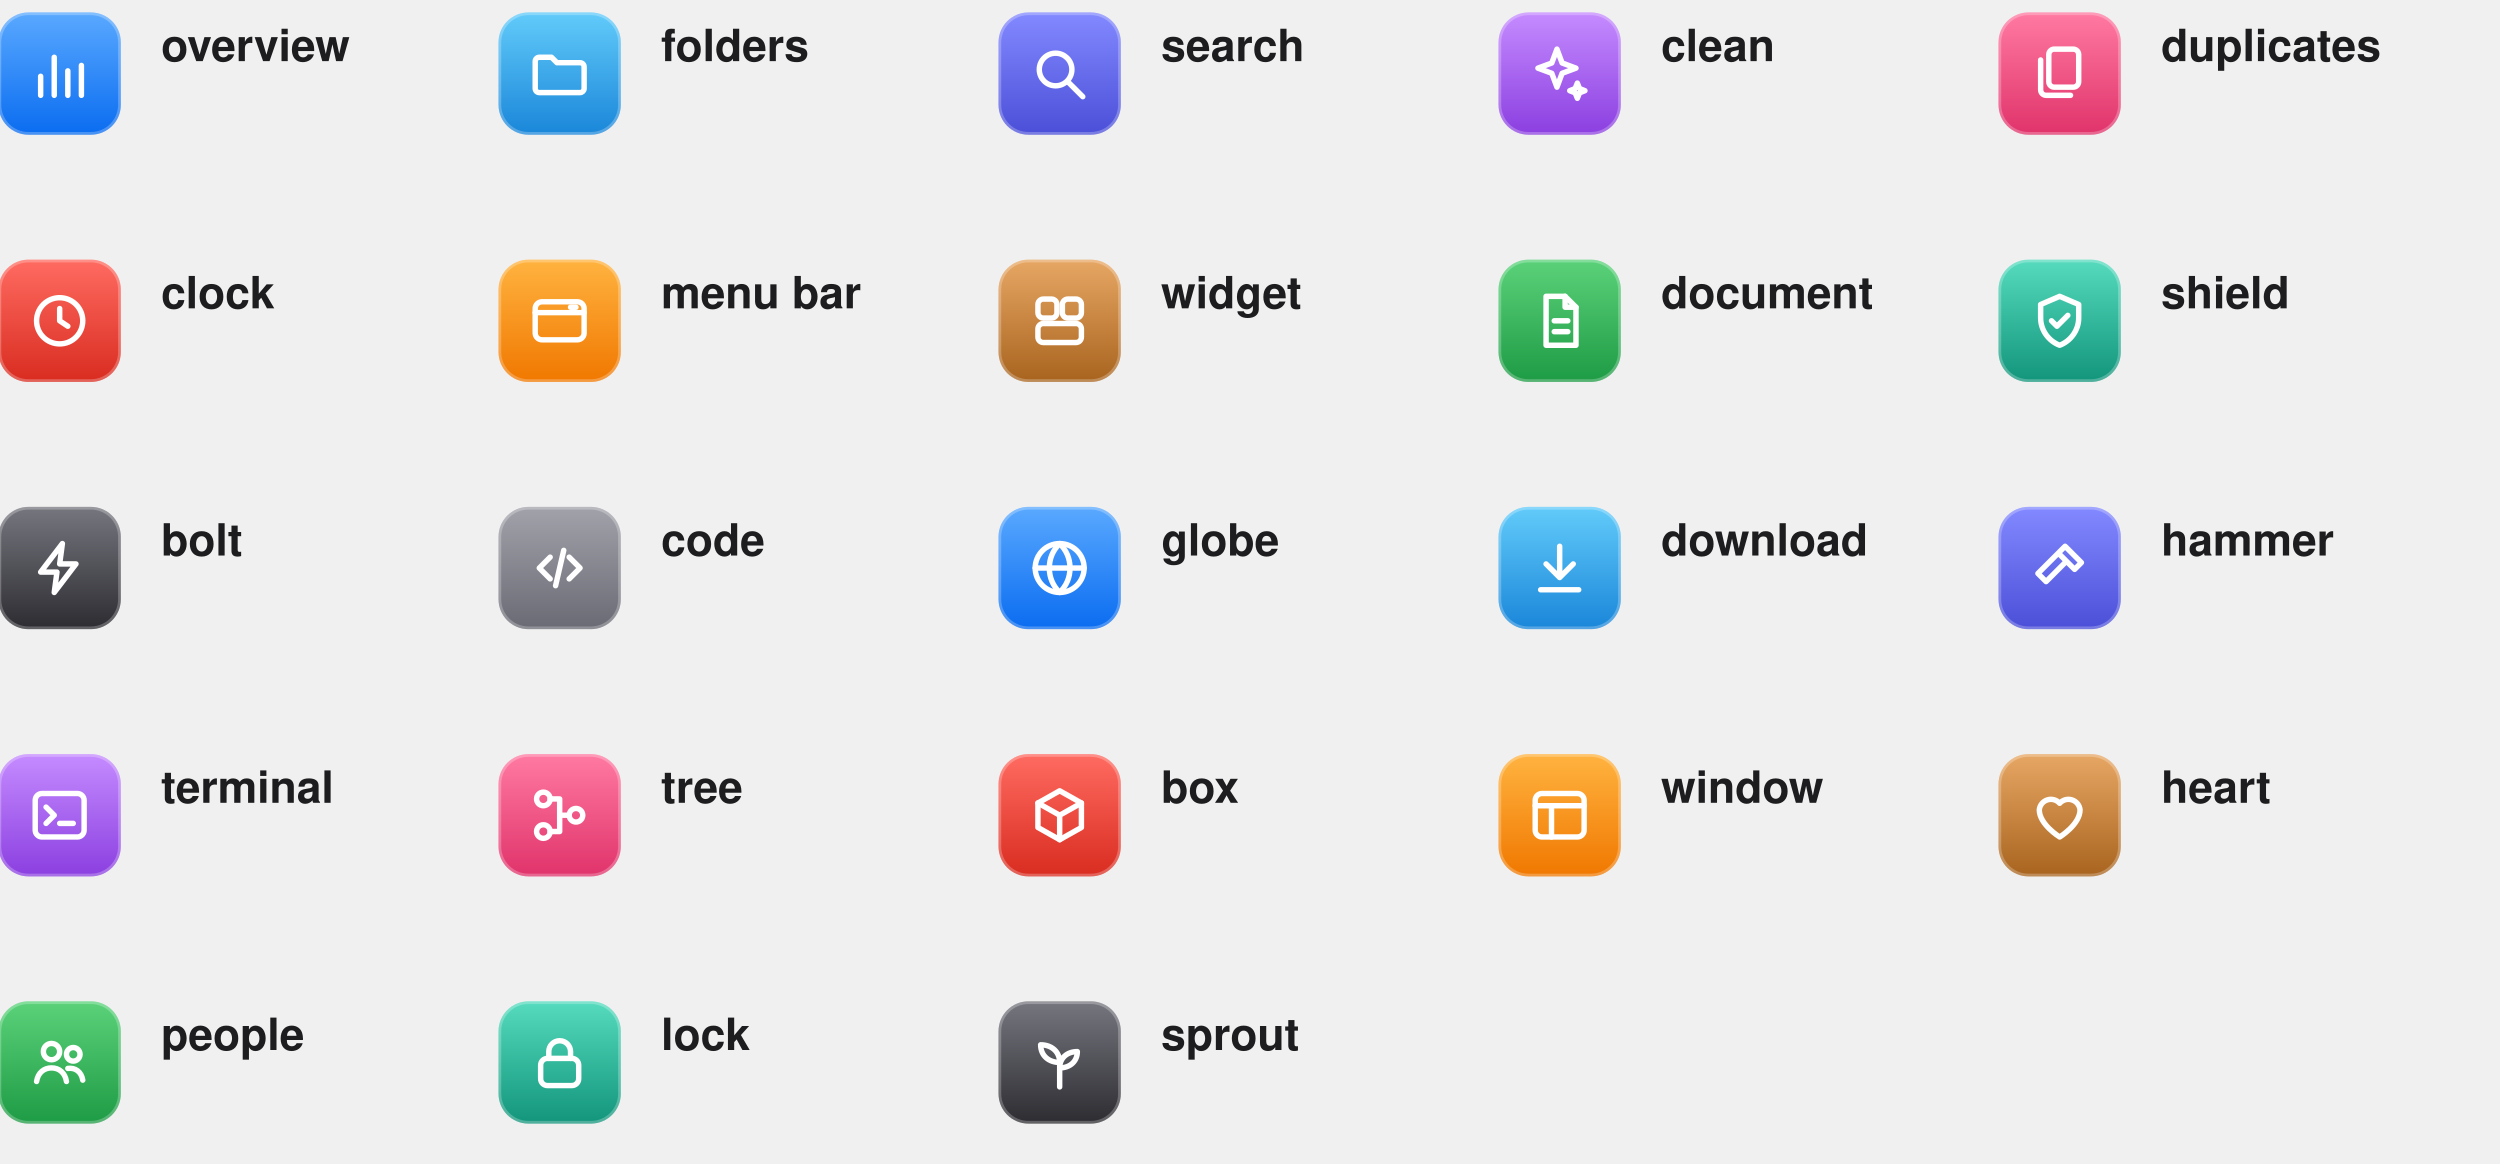
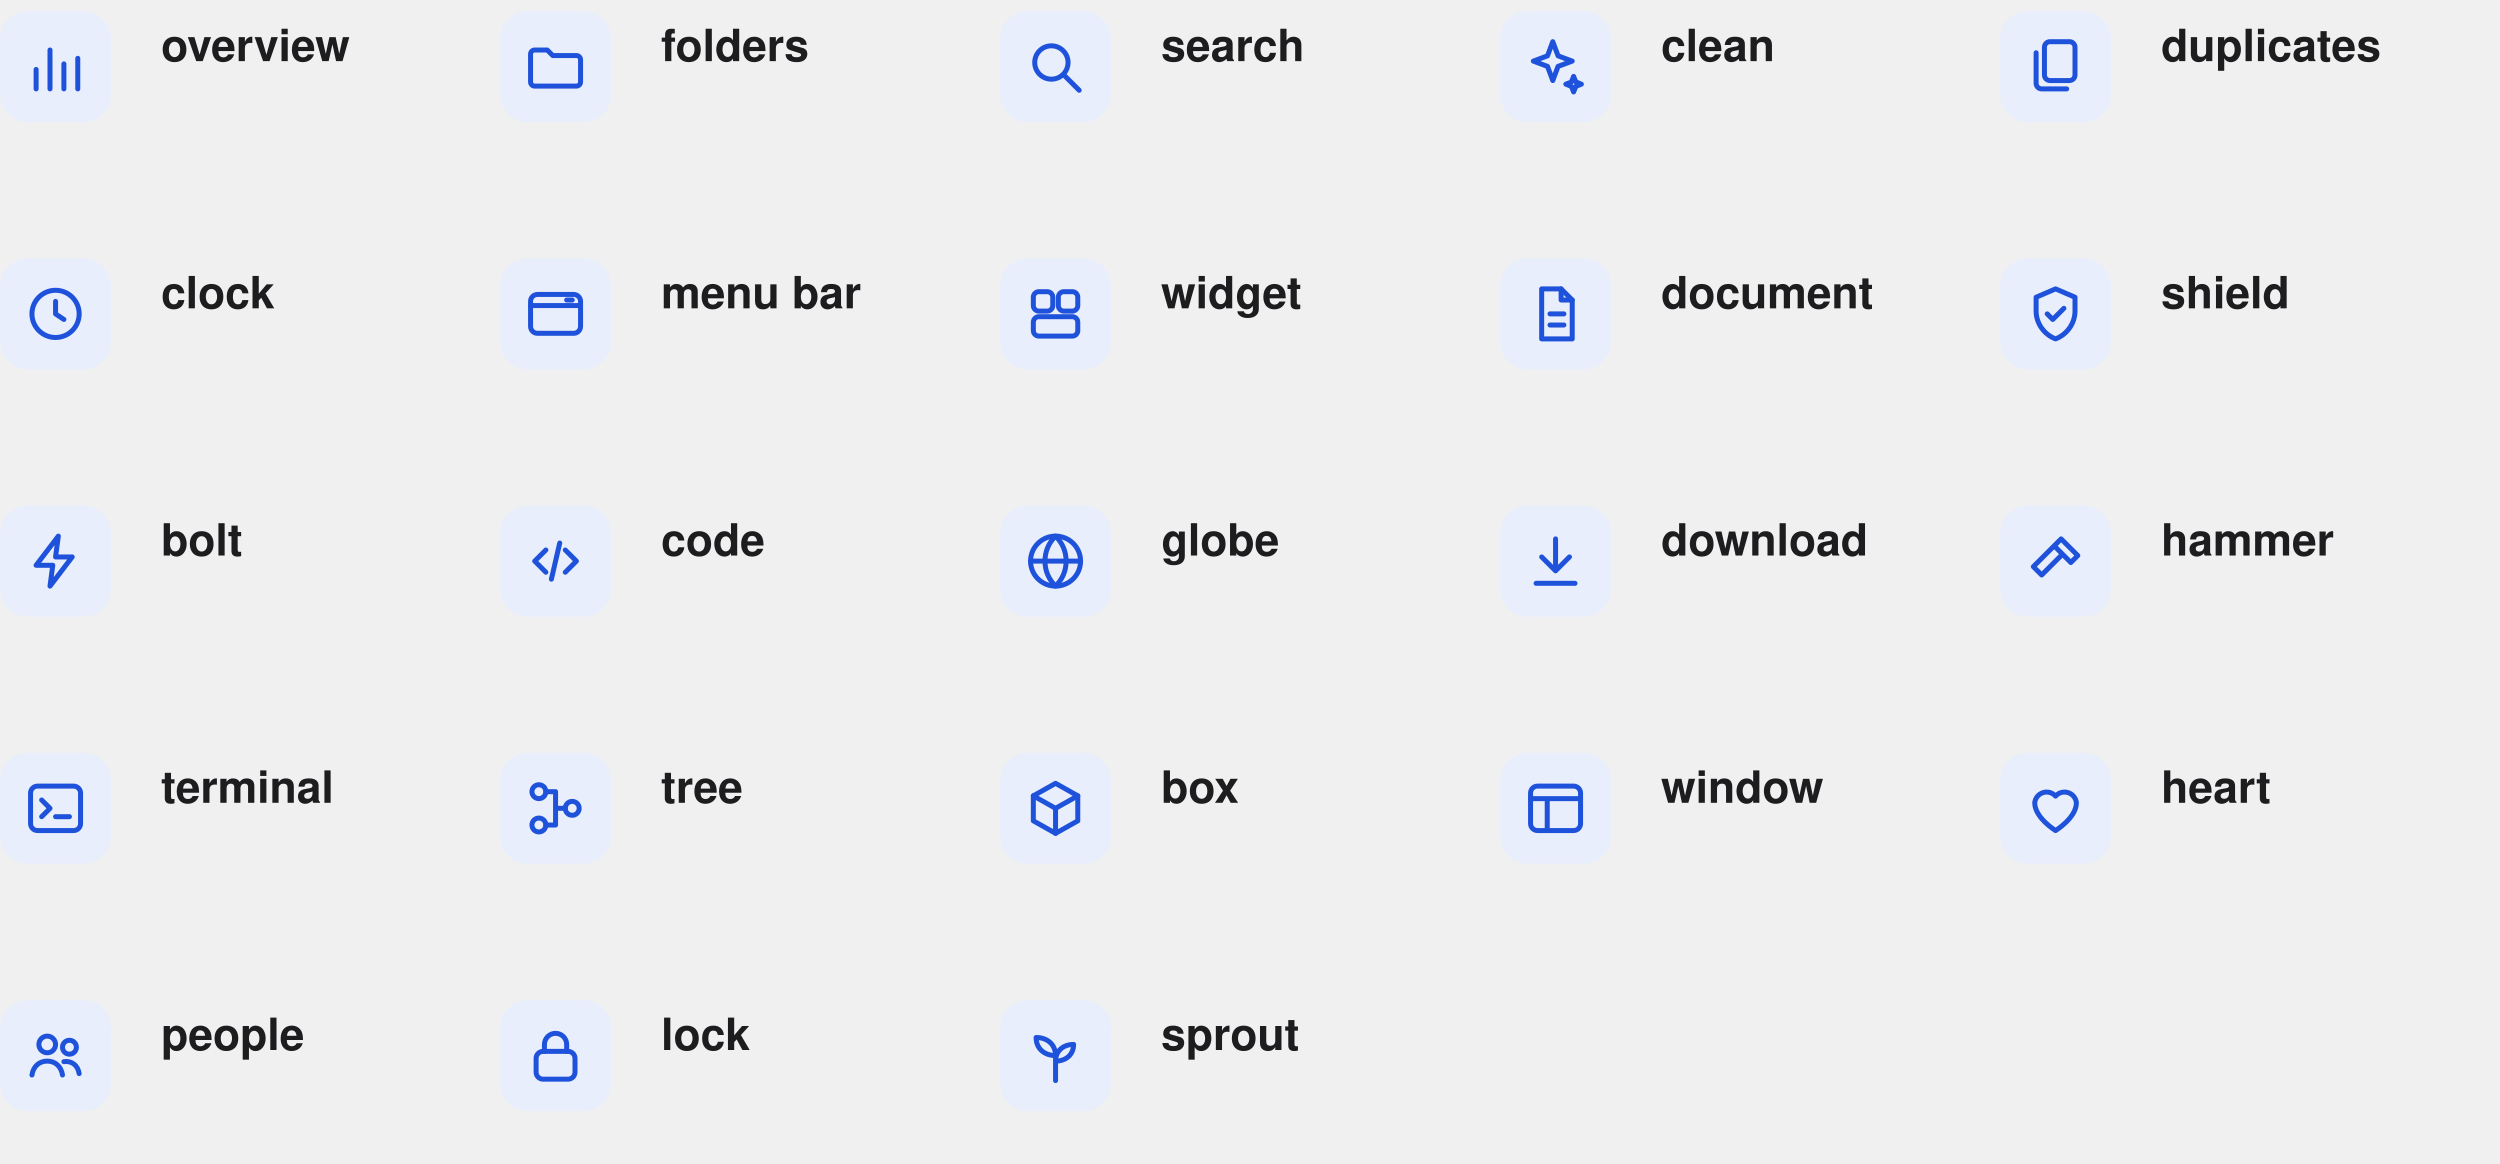
<svg xmlns="http://www.w3.org/2000/svg" width="900" height="419" viewBox="0 0 900 419" role="img" aria-label="The glyphs: overview, folders, search, clean, duplicates, clock, menu bar, widget, document, shield, bolt, code, globe, download, hammer, terminal, tree, box, window, heart, people, lock, sprout">
-   <svg x="-2" y="3" width="58.7" height="54.8" viewBox="0 0 60 56" aria-hidden="true">
-     <defs>
-       <linearGradient id="t0" x1="0" y1="0" x2="0" y2="1">
-         <stop offset="0" stop-color="#5AA9FF" />
-         <stop offset="1" stop-color="#0A6CF0" />
-       </linearGradient>
-     </defs>
-     <rect x="1.5" y="1.5" width="45" height="45" rx="11" fill="url(#t0)" />
-     <rect x="2" y="2" width="44" height="44" rx="10.5" fill="none" stroke="#fff" stroke-opacity=".25" />
-     <g transform="translate(12 12)" fill="none" stroke="#fff" stroke-width="2" stroke-linecap="round" stroke-linejoin="round">
-       <path d="M5 20v-7M10 20V6M15 20v-9M20 20V9" />
-     </g>
-   </svg>
+   <rect x="0" y="4" width="40" height="40" rx="10" fill="#E8EEFB" />
+   <g transform="translate(8 12) scale(1)" fill="none" stroke="#1F52DB" stroke-width="1.8" stroke-linecap="round" stroke-linejoin="round">
+     <path d="M5 20v-7M10 20V6M15 20v-9M20 20V9" />
+   </g>
  <text x="58" y="22" font-family="-apple-system, BlinkMacSystemFont, 'SF Pro Display', 'SF Pro Text', 'Helvetica Neue', Helvetica, Arial, sans-serif" font-size="16" font-weight="600" fill="#1D1D1F" text-anchor="start" xml:space="preserve">overview</text>
  <text x="58" y="44" font-family="-apple-system, BlinkMacSystemFont, 'SF Pro Display', 'SF Pro Text', 'Helvetica Neue', Helvetica, Arial, sans-serif" font-size="13.5" font-weight="400" fill="#6E6E73" text-anchor="start" xml:space="preserve" />
-   <svg x="178" y="3" width="58.7" height="54.8" viewBox="0 0 60 56" aria-hidden="true">
-     <defs>
-       <linearGradient id="t1" x1="0" y1="0" x2="0" y2="1">
-         <stop offset="0" stop-color="#62CBFA" />
-         <stop offset="1" stop-color="#1A86D9" />
-       </linearGradient>
-     </defs>
-     <rect x="1.5" y="1.5" width="45" height="45" rx="11" fill="url(#t1)" />
-     <rect x="2" y="2" width="44" height="44" rx="10.5" fill="none" stroke="#fff" stroke-opacity=".25" />
-     <g transform="translate(12 12)" fill="none" stroke="#fff" stroke-width="2" stroke-linecap="round" stroke-linejoin="round">
-       <path d="M3 7.5A1.5 1.5 0 0 1 4.5 6H9l2 2h8.5A1.5 1.5 0 0 1 21 9.5v8a1.5 1.5 0 0 1-1.5 1.5h-15A1.5 1.5 0 0 1 3 17.5z" />
-     </g>
-   </svg>
+   <rect x="180" y="4" width="40" height="40" rx="10" fill="#E8EEFB" />
+   <g transform="translate(188 12) scale(1)" fill="none" stroke="#1F52DB" stroke-width="1.8" stroke-linecap="round" stroke-linejoin="round">
+     <path d="M3 7.5A1.5 1.5 0 0 1 4.5 6H9l2 2h8.5A1.5 1.5 0 0 1 21 9.5v8a1.5 1.5 0 0 1-1.5 1.5h-15A1.5 1.5 0 0 1 3 17.5z" />
+   </g>
  <text x="238" y="22" font-family="-apple-system, BlinkMacSystemFont, 'SF Pro Display', 'SF Pro Text', 'Helvetica Neue', Helvetica, Arial, sans-serif" font-size="16" font-weight="600" fill="#1D1D1F" text-anchor="start" xml:space="preserve">folders</text>
  <text x="238" y="44" font-family="-apple-system, BlinkMacSystemFont, 'SF Pro Display', 'SF Pro Text', 'Helvetica Neue', Helvetica, Arial, sans-serif" font-size="13.5" font-weight="400" fill="#6E6E73" text-anchor="start" xml:space="preserve" />
-   <svg x="358" y="3" width="58.7" height="54.8" viewBox="0 0 60 56" aria-hidden="true">
-     <defs>
-       <linearGradient id="t2" x1="0" y1="0" x2="0" y2="1">
-         <stop offset="0" stop-color="#8389FF" />
-         <stop offset="1" stop-color="#4B4FD8" />
-       </linearGradient>
-     </defs>
-     <rect x="1.5" y="1.5" width="45" height="45" rx="11" fill="url(#t2)" />
-     <rect x="2" y="2" width="44" height="44" rx="10.5" fill="none" stroke="#fff" stroke-opacity=".25" />
-     <g transform="translate(12 12)" fill="none" stroke="#fff" stroke-width="2" stroke-linecap="round" stroke-linejoin="round">
-       <circle cx="10.5" cy="10.5" r="6" />
-       <path d="M15 15l5.5 5.5" />
-     </g>
-   </svg>
+   <rect x="360" y="4" width="40" height="40" rx="10" fill="#E8EEFB" />
+   <g transform="translate(368 12) scale(1)" fill="none" stroke="#1F52DB" stroke-width="1.8" stroke-linecap="round" stroke-linejoin="round">
+     <circle cx="10.5" cy="10.5" r="6" />
+     <path d="M15 15l5.5 5.5" />
+   </g>
  <text x="418" y="22" font-family="-apple-system, BlinkMacSystemFont, 'SF Pro Display', 'SF Pro Text', 'Helvetica Neue', Helvetica, Arial, sans-serif" font-size="16" font-weight="600" fill="#1D1D1F" text-anchor="start" xml:space="preserve">search</text>
  <text x="418" y="44" font-family="-apple-system, BlinkMacSystemFont, 'SF Pro Display', 'SF Pro Text', 'Helvetica Neue', Helvetica, Arial, sans-serif" font-size="13.5" font-weight="400" fill="#6E6E73" text-anchor="start" xml:space="preserve" />
-   <svg x="538" y="3" width="58.7" height="54.8" viewBox="0 0 60 56" aria-hidden="true">
-     <defs>
-       <linearGradient id="t3" x1="0" y1="0" x2="0" y2="1">
-         <stop offset="0" stop-color="#C58BFF" />
-         <stop offset="1" stop-color="#8B3FE0" />
-       </linearGradient>
-     </defs>
-     <rect x="1.5" y="1.5" width="45" height="45" rx="11" fill="url(#t3)" />
-     <rect x="2" y="2" width="44" height="44" rx="10.5" fill="none" stroke="#fff" stroke-opacity=".25" />
-     <g transform="translate(12 12)" fill="none" stroke="#fff" stroke-width="2" stroke-linecap="round" stroke-linejoin="round">
-       <path d="M11 3l1.9 5.1L18 10l-5.1 1.9L11 17l-1.9-5.1L4 10l5.1-1.9z" />
-       <path d="M18.5 15.5l.8 2 2 .8-2 .8-.8 2-.8-2-2-.8 2-.8z" />
-     </g>
-   </svg>
+   <rect x="540" y="4" width="40" height="40" rx="10" fill="#E8EEFB" />
+   <g transform="translate(548 12) scale(1)" fill="none" stroke="#1F52DB" stroke-width="1.8" stroke-linecap="round" stroke-linejoin="round">
+     <path d="M11 3l1.9 5.1L18 10l-5.1 1.9L11 17l-1.9-5.1L4 10l5.1-1.9z" />
+     <path d="M18.5 15.5l.8 2 2 .8-2 .8-.8 2-.8-2-2-.8 2-.8z" />
+   </g>
  <text x="598" y="22" font-family="-apple-system, BlinkMacSystemFont, 'SF Pro Display', 'SF Pro Text', 'Helvetica Neue', Helvetica, Arial, sans-serif" font-size="16" font-weight="600" fill="#1D1D1F" text-anchor="start" xml:space="preserve">clean</text>
  <text x="598" y="44" font-family="-apple-system, BlinkMacSystemFont, 'SF Pro Display', 'SF Pro Text', 'Helvetica Neue', Helvetica, Arial, sans-serif" font-size="13.5" font-weight="400" fill="#6E6E73" text-anchor="start" xml:space="preserve" />
-   <svg x="718" y="3" width="58.7" height="54.8" viewBox="0 0 60 56" aria-hidden="true">
-     <defs>
-       <linearGradient id="t4" x1="0" y1="0" x2="0" y2="1">
-         <stop offset="0" stop-color="#FF7AA2" />
-         <stop offset="1" stop-color="#E0336B" />
-       </linearGradient>
-     </defs>
-     <rect x="1.5" y="1.5" width="45" height="45" rx="11" fill="url(#t4)" />
-     <rect x="2" y="2" width="44" height="44" rx="10.5" fill="none" stroke="#fff" stroke-opacity=".25" />
-     <g transform="translate(12 12)" fill="none" stroke="#fff" stroke-width="2" stroke-linecap="round" stroke-linejoin="round">
-       <rect x="8" y="3" width="11" height="14" rx="2" />
-       <path d="M5 7v11a2 2 0 0 0 2 2h9" />
-     </g>
-   </svg>
+   <rect x="720" y="4" width="40" height="40" rx="10" fill="#E8EEFB" />
+   <g transform="translate(728 12) scale(1)" fill="none" stroke="#1F52DB" stroke-width="1.8" stroke-linecap="round" stroke-linejoin="round">
+     <rect x="8" y="3" width="11" height="14" rx="2" />
+     <path d="M5 7v11a2 2 0 0 0 2 2h9" />
+   </g>
  <text x="778" y="22" font-family="-apple-system, BlinkMacSystemFont, 'SF Pro Display', 'SF Pro Text', 'Helvetica Neue', Helvetica, Arial, sans-serif" font-size="16" font-weight="600" fill="#1D1D1F" text-anchor="start" xml:space="preserve">duplicates</text>
  <text x="778" y="44" font-family="-apple-system, BlinkMacSystemFont, 'SF Pro Display', 'SF Pro Text', 'Helvetica Neue', Helvetica, Arial, sans-serif" font-size="13.5" font-weight="400" fill="#6E6E73" text-anchor="start" xml:space="preserve" />
-   <svg x="-2" y="92" width="58.7" height="54.8" viewBox="0 0 60 56" aria-hidden="true">
-     <defs>
-       <linearGradient id="t5" x1="0" y1="0" x2="0" y2="1">
-         <stop offset="0" stop-color="#FF6B61" />
-         <stop offset="1" stop-color="#D92C20" />
-       </linearGradient>
-     </defs>
-     <rect x="1.5" y="1.5" width="45" height="45" rx="11" fill="url(#t5)" />
-     <rect x="2" y="2" width="44" height="44" rx="10.5" fill="none" stroke="#fff" stroke-opacity=".25" />
-     <g transform="translate(12 12)" fill="none" stroke="#fff" stroke-width="2" stroke-linecap="round" stroke-linejoin="round">
-       <circle cx="12" cy="12" r="8.5" />
-       <path d="M12 7.5V12l3 2" />
-     </g>
-   </svg>
+   <rect x="0" y="93" width="40" height="40" rx="10" fill="#E8EEFB" />
+   <g transform="translate(8 101) scale(1)" fill="none" stroke="#1F52DB" stroke-width="1.8" stroke-linecap="round" stroke-linejoin="round">
+     <circle cx="12" cy="12" r="8.5" />
+     <path d="M12 7.5V12l3 2" />
+   </g>
  <text x="58" y="111" font-family="-apple-system, BlinkMacSystemFont, 'SF Pro Display', 'SF Pro Text', 'Helvetica Neue', Helvetica, Arial, sans-serif" font-size="16" font-weight="600" fill="#1D1D1F" text-anchor="start" xml:space="preserve">clock</text>
  <text x="58" y="133" font-family="-apple-system, BlinkMacSystemFont, 'SF Pro Display', 'SF Pro Text', 'Helvetica Neue', Helvetica, Arial, sans-serif" font-size="13.5" font-weight="400" fill="#6E6E73" text-anchor="start" xml:space="preserve" />
-   <svg x="178" y="92" width="58.7" height="54.8" viewBox="0 0 60 56" aria-hidden="true">
-     <defs>
-       <linearGradient id="t6" x1="0" y1="0" x2="0" y2="1">
-         <stop offset="0" stop-color="#FFB340" />
-         <stop offset="1" stop-color="#F07800" />
-       </linearGradient>
-     </defs>
-     <rect x="1.5" y="1.5" width="45" height="45" rx="11" fill="url(#t6)" />
-     <rect x="2" y="2" width="44" height="44" rx="10.5" fill="none" stroke="#fff" stroke-opacity=".25" />
-     <g transform="translate(12 12)" fill="none" stroke="#fff" stroke-width="2" stroke-linecap="round" stroke-linejoin="round">
-       <rect x="3" y="5" width="18" height="14" rx="2.5" />
-       <path d="M3 9h18M16 7h2" />
-     </g>
-   </svg>
+   <rect x="180" y="93" width="40" height="40" rx="10" fill="#E8EEFB" />
+   <g transform="translate(188 101) scale(1)" fill="none" stroke="#1F52DB" stroke-width="1.8" stroke-linecap="round" stroke-linejoin="round">
+     <rect x="3" y="5" width="18" height="14" rx="2.5" />
+     <path d="M3 9h18M16 7h2" />
+   </g>
  <text x="238" y="111" font-family="-apple-system, BlinkMacSystemFont, 'SF Pro Display', 'SF Pro Text', 'Helvetica Neue', Helvetica, Arial, sans-serif" font-size="16" font-weight="600" fill="#1D1D1F" text-anchor="start" xml:space="preserve">menu bar</text>
  <text x="238" y="133" font-family="-apple-system, BlinkMacSystemFont, 'SF Pro Display', 'SF Pro Text', 'Helvetica Neue', Helvetica, Arial, sans-serif" font-size="13.5" font-weight="400" fill="#6E6E73" text-anchor="start" xml:space="preserve" />
-   <svg x="358" y="92" width="58.7" height="54.8" viewBox="0 0 60 56" aria-hidden="true">
-     <defs>
-       <linearGradient id="t7" x1="0" y1="0" x2="0" y2="1">
-         <stop offset="0" stop-color="#E7A764" />
-         <stop offset="1" stop-color="#A8641F" />
-       </linearGradient>
-     </defs>
-     <rect x="1.5" y="1.5" width="45" height="45" rx="11" fill="url(#t7)" />
-     <rect x="2" y="2" width="44" height="44" rx="10.5" fill="none" stroke="#fff" stroke-opacity=".25" />
-     <g transform="translate(12 12)" fill="none" stroke="#fff" stroke-width="2" stroke-linecap="round" stroke-linejoin="round">
-       <rect x="4" y="4" width="7" height="7" rx="2" />
-       <rect x="13" y="4" width="7" height="7" rx="2" />
-       <rect x="4" y="13" width="16" height="7" rx="2" />
-     </g>
-   </svg>
+   <rect x="360" y="93" width="40" height="40" rx="10" fill="#E8EEFB" />
+   <g transform="translate(368 101) scale(1)" fill="none" stroke="#1F52DB" stroke-width="1.8" stroke-linecap="round" stroke-linejoin="round">
+     <rect x="4" y="4" width="7" height="7" rx="2" />
+     <rect x="13" y="4" width="7" height="7" rx="2" />
+     <rect x="4" y="13" width="16" height="7" rx="2" />
+   </g>
  <text x="418" y="111" font-family="-apple-system, BlinkMacSystemFont, 'SF Pro Display', 'SF Pro Text', 'Helvetica Neue', Helvetica, Arial, sans-serif" font-size="16" font-weight="600" fill="#1D1D1F" text-anchor="start" xml:space="preserve">widget</text>
  <text x="418" y="133" font-family="-apple-system, BlinkMacSystemFont, 'SF Pro Display', 'SF Pro Text', 'Helvetica Neue', Helvetica, Arial, sans-serif" font-size="13.5" font-weight="400" fill="#6E6E73" text-anchor="start" xml:space="preserve" />
-   <svg x="538" y="92" width="58.7" height="54.8" viewBox="0 0 60 56" aria-hidden="true">
-     <defs>
-       <linearGradient id="t8" x1="0" y1="0" x2="0" y2="1">
-         <stop offset="0" stop-color="#5BD27A" />
-         <stop offset="1" stop-color="#1E9B45" />
-       </linearGradient>
-     </defs>
-     <rect x="1.5" y="1.5" width="45" height="45" rx="11" fill="url(#t8)" />
-     <rect x="2" y="2" width="44" height="44" rx="10.5" fill="none" stroke="#fff" stroke-opacity=".25" />
-     <g transform="translate(12 12)" fill="none" stroke="#fff" stroke-width="2" stroke-linecap="round" stroke-linejoin="round">
-       <path d="M7 3h7l4 4v14H7z" />
-       <path d="M14 3v4h4M10 12h5M10 16h5" />
-     </g>
-   </svg>
+   <rect x="540" y="93" width="40" height="40" rx="10" fill="#E8EEFB" />
+   <g transform="translate(548 101) scale(1)" fill="none" stroke="#1F52DB" stroke-width="1.8" stroke-linecap="round" stroke-linejoin="round">
+     <path d="M7 3h7l4 4v14H7z" />
+     <path d="M14 3v4h4M10 12h5M10 16h5" />
+   </g>
  <text x="598" y="111" font-family="-apple-system, BlinkMacSystemFont, 'SF Pro Display', 'SF Pro Text', 'Helvetica Neue', Helvetica, Arial, sans-serif" font-size="16" font-weight="600" fill="#1D1D1F" text-anchor="start" xml:space="preserve">document</text>
  <text x="598" y="133" font-family="-apple-system, BlinkMacSystemFont, 'SF Pro Display', 'SF Pro Text', 'Helvetica Neue', Helvetica, Arial, sans-serif" font-size="13.5" font-weight="400" fill="#6E6E73" text-anchor="start" xml:space="preserve" />
-   <svg x="718" y="92" width="58.7" height="54.8" viewBox="0 0 60 56" aria-hidden="true">
-     <defs>
-       <linearGradient id="t9" x1="0" y1="0" x2="0" y2="1">
-         <stop offset="0" stop-color="#56DBBE" />
-         <stop offset="1" stop-color="#12957B" />
-       </linearGradient>
-     </defs>
-     <rect x="1.5" y="1.5" width="45" height="45" rx="11" fill="url(#t9)" />
-     <rect x="2" y="2" width="44" height="44" rx="10.5" fill="none" stroke="#fff" stroke-opacity=".25" />
-     <g transform="translate(12 12)" fill="none" stroke="#fff" stroke-width="2" stroke-linecap="round" stroke-linejoin="round">
-       <path d="M12 3l7 3v5c0 4.5-3 8.5-7 10-4-1.5-7-5.5-7-10V6z" />
-       <path d="M9 12l2 2 4-4" />
-     </g>
-   </svg>
+   <rect x="720" y="93" width="40" height="40" rx="10" fill="#E8EEFB" />
+   <g transform="translate(728 101) scale(1)" fill="none" stroke="#1F52DB" stroke-width="1.8" stroke-linecap="round" stroke-linejoin="round">
+     <path d="M12 3l7 3v5c0 4.5-3 8.5-7 10-4-1.5-7-5.5-7-10V6z" />
+     <path d="M9 12l2 2 4-4" />
+   </g>
  <text x="778" y="111" font-family="-apple-system, BlinkMacSystemFont, 'SF Pro Display', 'SF Pro Text', 'Helvetica Neue', Helvetica, Arial, sans-serif" font-size="16" font-weight="600" fill="#1D1D1F" text-anchor="start" xml:space="preserve">shield</text>
  <text x="778" y="133" font-family="-apple-system, BlinkMacSystemFont, 'SF Pro Display', 'SF Pro Text', 'Helvetica Neue', Helvetica, Arial, sans-serif" font-size="13.5" font-weight="400" fill="#6E6E73" text-anchor="start" xml:space="preserve" />
-   <svg x="-2" y="181" width="58.7" height="54.8" viewBox="0 0 60 56" aria-hidden="true">
-     <defs>
-       <linearGradient id="t10" x1="0" y1="0" x2="0" y2="1">
-         <stop offset="0" stop-color="#76767F" />
-         <stop offset="1" stop-color="#2C2C31" />
-       </linearGradient>
-     </defs>
-     <rect x="1.5" y="1.5" width="45" height="45" rx="11" fill="url(#t10)" />
-     <rect x="2" y="2" width="44" height="44" rx="10.5" fill="none" stroke="#fff" stroke-opacity=".25" />
-     <g transform="translate(12 12)" fill="none" stroke="#fff" stroke-width="2" stroke-linecap="round" stroke-linejoin="round">
-       <path d="M13 3L5 13.5h6L10 21l8-10.5h-6z" />
-     </g>
-   </svg>
+   <rect x="0" y="182" width="40" height="40" rx="10" fill="#E8EEFB" />
+   <g transform="translate(8 190) scale(1)" fill="none" stroke="#1F52DB" stroke-width="1.8" stroke-linecap="round" stroke-linejoin="round">
+     <path d="M13 3L5 13.5h6L10 21l8-10.5h-6z" />
+   </g>
  <text x="58" y="200" font-family="-apple-system, BlinkMacSystemFont, 'SF Pro Display', 'SF Pro Text', 'Helvetica Neue', Helvetica, Arial, sans-serif" font-size="16" font-weight="600" fill="#1D1D1F" text-anchor="start" xml:space="preserve">bolt</text>
  <text x="58" y="222" font-family="-apple-system, BlinkMacSystemFont, 'SF Pro Display', 'SF Pro Text', 'Helvetica Neue', Helvetica, Arial, sans-serif" font-size="13.5" font-weight="400" fill="#6E6E73" text-anchor="start" xml:space="preserve" />
-   <svg x="178" y="181" width="58.7" height="54.8" viewBox="0 0 60 56" aria-hidden="true">
-     <defs>
-       <linearGradient id="t11" x1="0" y1="0" x2="0" y2="1">
-         <stop offset="0" stop-color="#A2A2AB" />
-         <stop offset="1" stop-color="#6A6A74" />
-       </linearGradient>
-     </defs>
-     <rect x="1.5" y="1.5" width="45" height="45" rx="11" fill="url(#t11)" />
-     <rect x="2" y="2" width="44" height="44" rx="10.5" fill="none" stroke="#fff" stroke-opacity=".25" />
-     <g transform="translate(12 12)" fill="none" stroke="#fff" stroke-width="2" stroke-linecap="round" stroke-linejoin="round">
-       <path d="M8.5 8L4.5 12l4 4M15.5 8l4 4-4 4M13.5 5.5l-3 13" />
-     </g>
-   </svg>
+   <rect x="180" y="182" width="40" height="40" rx="10" fill="#E8EEFB" />
+   <g transform="translate(188 190) scale(1)" fill="none" stroke="#1F52DB" stroke-width="1.8" stroke-linecap="round" stroke-linejoin="round">
+     <path d="M8.5 8L4.5 12l4 4M15.5 8l4 4-4 4M13.5 5.5l-3 13" />
+   </g>
  <text x="238" y="200" font-family="-apple-system, BlinkMacSystemFont, 'SF Pro Display', 'SF Pro Text', 'Helvetica Neue', Helvetica, Arial, sans-serif" font-size="16" font-weight="600" fill="#1D1D1F" text-anchor="start" xml:space="preserve">code</text>
  <text x="238" y="222" font-family="-apple-system, BlinkMacSystemFont, 'SF Pro Display', 'SF Pro Text', 'Helvetica Neue', Helvetica, Arial, sans-serif" font-size="13.5" font-weight="400" fill="#6E6E73" text-anchor="start" xml:space="preserve" />
-   <svg x="358" y="181" width="58.7" height="54.8" viewBox="0 0 60 56" aria-hidden="true">
-     <defs>
-       <linearGradient id="t12" x1="0" y1="0" x2="0" y2="1">
-         <stop offset="0" stop-color="#5AA9FF" />
-         <stop offset="1" stop-color="#0A6CF0" />
-       </linearGradient>
-     </defs>
-     <rect x="1.5" y="1.5" width="45" height="45" rx="11" fill="url(#t12)" />
-     <rect x="2" y="2" width="44" height="44" rx="10.5" fill="none" stroke="#fff" stroke-opacity=".25" />
-     <g transform="translate(12 12)" fill="none" stroke="#fff" stroke-width="2" stroke-linecap="round" stroke-linejoin="round">
-       <circle cx="12" cy="12" r="9" />
-       <path d="M3 12h18M12 3c2.5 2.5 3.8 5.5 3.8 9s-1.3 6.5-3.8 9c-2.5-2.5-3.8-5.5-3.8-9S9.5 5.5 12 3z" />
-     </g>
-   </svg>
+   <rect x="360" y="182" width="40" height="40" rx="10" fill="#E8EEFB" />
+   <g transform="translate(368 190) scale(1)" fill="none" stroke="#1F52DB" stroke-width="1.8" stroke-linecap="round" stroke-linejoin="round">
+     <circle cx="12" cy="12" r="9" />
+     <path d="M3 12h18M12 3c2.5 2.5 3.8 5.5 3.8 9s-1.3 6.5-3.8 9c-2.5-2.5-3.8-5.5-3.8-9S9.5 5.5 12 3z" />
+   </g>
  <text x="418" y="200" font-family="-apple-system, BlinkMacSystemFont, 'SF Pro Display', 'SF Pro Text', 'Helvetica Neue', Helvetica, Arial, sans-serif" font-size="16" font-weight="600" fill="#1D1D1F" text-anchor="start" xml:space="preserve">globe</text>
  <text x="418" y="222" font-family="-apple-system, BlinkMacSystemFont, 'SF Pro Display', 'SF Pro Text', 'Helvetica Neue', Helvetica, Arial, sans-serif" font-size="13.5" font-weight="400" fill="#6E6E73" text-anchor="start" xml:space="preserve" />
-   <svg x="538" y="181" width="58.7" height="54.8" viewBox="0 0 60 56" aria-hidden="true">
-     <defs>
-       <linearGradient id="t13" x1="0" y1="0" x2="0" y2="1">
-         <stop offset="0" stop-color="#62CBFA" />
-         <stop offset="1" stop-color="#1A86D9" />
-       </linearGradient>
-     </defs>
-     <rect x="1.5" y="1.5" width="45" height="45" rx="11" fill="url(#t13)" />
-     <rect x="2" y="2" width="44" height="44" rx="10.5" fill="none" stroke="#fff" stroke-opacity=".25" />
-     <g transform="translate(12 12)" fill="none" stroke="#fff" stroke-width="2" stroke-linecap="round" stroke-linejoin="round">
-       <path d="M12 4v11M7 10.5l5 5 5-5M5 20h14" />
-     </g>
-   </svg>
+   <rect x="540" y="182" width="40" height="40" rx="10" fill="#E8EEFB" />
+   <g transform="translate(548 190) scale(1)" fill="none" stroke="#1F52DB" stroke-width="1.8" stroke-linecap="round" stroke-linejoin="round">
+     <path d="M12 4v11M7 10.5l5 5 5-5M5 20h14" />
+   </g>
  <text x="598" y="200" font-family="-apple-system, BlinkMacSystemFont, 'SF Pro Display', 'SF Pro Text', 'Helvetica Neue', Helvetica, Arial, sans-serif" font-size="16" font-weight="600" fill="#1D1D1F" text-anchor="start" xml:space="preserve">download</text>
  <text x="598" y="222" font-family="-apple-system, BlinkMacSystemFont, 'SF Pro Display', 'SF Pro Text', 'Helvetica Neue', Helvetica, Arial, sans-serif" font-size="13.5" font-weight="400" fill="#6E6E73" text-anchor="start" xml:space="preserve" />
-   <svg x="718" y="181" width="58.7" height="54.8" viewBox="0 0 60 56" aria-hidden="true">
-     <defs>
-       <linearGradient id="t14" x1="0" y1="0" x2="0" y2="1">
-         <stop offset="0" stop-color="#8389FF" />
-         <stop offset="1" stop-color="#4B4FD8" />
-       </linearGradient>
-     </defs>
-     <rect x="1.5" y="1.5" width="45" height="45" rx="11" fill="url(#t14)" />
-     <rect x="2" y="2" width="44" height="44" rx="10.5" fill="none" stroke="#fff" stroke-opacity=".25" />
-     <g transform="translate(12 12)" fill="none" stroke="#fff" stroke-width="2" stroke-linecap="round" stroke-linejoin="round">
-       <path d="M14 4l6 6-2.5 2.5-6-6zM11.5 6.5L4 14l3 3 7.5-7.5" />
-     </g>
-   </svg>
+   <rect x="720" y="182" width="40" height="40" rx="10" fill="#E8EEFB" />
+   <g transform="translate(728 190) scale(1)" fill="none" stroke="#1F52DB" stroke-width="1.8" stroke-linecap="round" stroke-linejoin="round">
+     <path d="M14 4l6 6-2.5 2.5-6-6zM11.5 6.5L4 14l3 3 7.5-7.5" />
+   </g>
  <text x="778" y="200" font-family="-apple-system, BlinkMacSystemFont, 'SF Pro Display', 'SF Pro Text', 'Helvetica Neue', Helvetica, Arial, sans-serif" font-size="16" font-weight="600" fill="#1D1D1F" text-anchor="start" xml:space="preserve">hammer</text>
  <text x="778" y="222" font-family="-apple-system, BlinkMacSystemFont, 'SF Pro Display', 'SF Pro Text', 'Helvetica Neue', Helvetica, Arial, sans-serif" font-size="13.5" font-weight="400" fill="#6E6E73" text-anchor="start" xml:space="preserve" />
-   <svg x="-2" y="270" width="58.7" height="54.8" viewBox="0 0 60 56" aria-hidden="true">
-     <defs>
-       <linearGradient id="t15" x1="0" y1="0" x2="0" y2="1">
-         <stop offset="0" stop-color="#C58BFF" />
-         <stop offset="1" stop-color="#8B3FE0" />
-       </linearGradient>
-     </defs>
-     <rect x="1.5" y="1.5" width="45" height="45" rx="11" fill="url(#t15)" />
-     <rect x="2" y="2" width="44" height="44" rx="10.5" fill="none" stroke="#fff" stroke-opacity=".25" />
-     <g transform="translate(12 12)" fill="none" stroke="#fff" stroke-width="2" stroke-linecap="round" stroke-linejoin="round">
-       <rect x="3" y="4" width="18" height="16" rx="2.5" />
-       <path d="M7 9l3 3-3 3M12 15h5" />
-     </g>
-   </svg>
+   <rect x="0" y="271" width="40" height="40" rx="10" fill="#E8EEFB" />
+   <g transform="translate(8 279) scale(1)" fill="none" stroke="#1F52DB" stroke-width="1.8" stroke-linecap="round" stroke-linejoin="round">
+     <rect x="3" y="4" width="18" height="16" rx="2.5" />
+     <path d="M7 9l3 3-3 3M12 15h5" />
+   </g>
  <text x="58" y="289" font-family="-apple-system, BlinkMacSystemFont, 'SF Pro Display', 'SF Pro Text', 'Helvetica Neue', Helvetica, Arial, sans-serif" font-size="16" font-weight="600" fill="#1D1D1F" text-anchor="start" xml:space="preserve">terminal</text>
  <text x="58" y="311" font-family="-apple-system, BlinkMacSystemFont, 'SF Pro Display', 'SF Pro Text', 'Helvetica Neue', Helvetica, Arial, sans-serif" font-size="13.5" font-weight="400" fill="#6E6E73" text-anchor="start" xml:space="preserve" />
-   <svg x="178" y="270" width="58.7" height="54.8" viewBox="0 0 60 56" aria-hidden="true">
-     <defs>
-       <linearGradient id="t16" x1="0" y1="0" x2="0" y2="1">
-         <stop offset="0" stop-color="#FF7AA2" />
-         <stop offset="1" stop-color="#E0336B" />
-       </linearGradient>
-     </defs>
-     <rect x="1.5" y="1.5" width="45" height="45" rx="11" fill="url(#t16)" />
-     <rect x="2" y="2" width="44" height="44" rx="10.5" fill="none" stroke="#fff" stroke-opacity=".25" />
-     <g transform="translate(12 12)" fill="none" stroke="#fff" stroke-width="2" stroke-linecap="round" stroke-linejoin="round">
-       <circle cx="6" cy="6" r="2.5" />
-       <circle cx="18" cy="12" r="2.5" />
-       <circle cx="6" cy="18" r="2.5" />
-       <path d="M8.5 6H12v12H8.5M12 12h3.5" />
-     </g>
-   </svg>
+   <rect x="180" y="271" width="40" height="40" rx="10" fill="#E8EEFB" />
+   <g transform="translate(188 279) scale(1)" fill="none" stroke="#1F52DB" stroke-width="1.8" stroke-linecap="round" stroke-linejoin="round">
+     <circle cx="6" cy="6" r="2.5" />
+     <circle cx="18" cy="12" r="2.5" />
+     <circle cx="6" cy="18" r="2.5" />
+     <path d="M8.5 6H12v12H8.5M12 12h3.5" />
+   </g>
  <text x="238" y="289" font-family="-apple-system, BlinkMacSystemFont, 'SF Pro Display', 'SF Pro Text', 'Helvetica Neue', Helvetica, Arial, sans-serif" font-size="16" font-weight="600" fill="#1D1D1F" text-anchor="start" xml:space="preserve">tree</text>
  <text x="238" y="311" font-family="-apple-system, BlinkMacSystemFont, 'SF Pro Display', 'SF Pro Text', 'Helvetica Neue', Helvetica, Arial, sans-serif" font-size="13.5" font-weight="400" fill="#6E6E73" text-anchor="start" xml:space="preserve" />
-   <svg x="358" y="270" width="58.7" height="54.8" viewBox="0 0 60 56" aria-hidden="true">
-     <defs>
-       <linearGradient id="t17" x1="0" y1="0" x2="0" y2="1">
-         <stop offset="0" stop-color="#FF6B61" />
-         <stop offset="1" stop-color="#D92C20" />
-       </linearGradient>
-     </defs>
-     <rect x="1.5" y="1.5" width="45" height="45" rx="11" fill="url(#t17)" />
-     <rect x="2" y="2" width="44" height="44" rx="10.5" fill="none" stroke="#fff" stroke-opacity=".25" />
-     <g transform="translate(12 12)" fill="none" stroke="#fff" stroke-width="2" stroke-linecap="round" stroke-linejoin="round">
-       <path d="M4 7.5L12 3l8 4.5v9L12 21l-8-4.5z" />
-       <path d="M4 7.5L12 12l8-4.5M12 12v9" />
-     </g>
-   </svg>
+   <rect x="360" y="271" width="40" height="40" rx="10" fill="#E8EEFB" />
+   <g transform="translate(368 279) scale(1)" fill="none" stroke="#1F52DB" stroke-width="1.8" stroke-linecap="round" stroke-linejoin="round">
+     <path d="M4 7.5L12 3l8 4.5v9L12 21l-8-4.5z" />
+     <path d="M4 7.5L12 12l8-4.5M12 12v9" />
+   </g>
  <text x="418" y="289" font-family="-apple-system, BlinkMacSystemFont, 'SF Pro Display', 'SF Pro Text', 'Helvetica Neue', Helvetica, Arial, sans-serif" font-size="16" font-weight="600" fill="#1D1D1F" text-anchor="start" xml:space="preserve">box</text>
  <text x="418" y="311" font-family="-apple-system, BlinkMacSystemFont, 'SF Pro Display', 'SF Pro Text', 'Helvetica Neue', Helvetica, Arial, sans-serif" font-size="13.5" font-weight="400" fill="#6E6E73" text-anchor="start" xml:space="preserve" />
-   <svg x="538" y="270" width="58.7" height="54.8" viewBox="0 0 60 56" aria-hidden="true">
-     <defs>
-       <linearGradient id="t18" x1="0" y1="0" x2="0" y2="1">
-         <stop offset="0" stop-color="#FFB340" />
-         <stop offset="1" stop-color="#F07800" />
-       </linearGradient>
-     </defs>
-     <rect x="1.5" y="1.5" width="45" height="45" rx="11" fill="url(#t18)" />
-     <rect x="2" y="2" width="44" height="44" rx="10.5" fill="none" stroke="#fff" stroke-opacity=".25" />
-     <g transform="translate(12 12)" fill="none" stroke="#fff" stroke-width="2" stroke-linecap="round" stroke-linejoin="round">
-       <rect x="3" y="4" width="18" height="16" rx="2.5" />
-       <path d="M3 8.5h18M9 8.5V20" />
-     </g>
-   </svg>
+   <rect x="540" y="271" width="40" height="40" rx="10" fill="#E8EEFB" />
+   <g transform="translate(548 279) scale(1)" fill="none" stroke="#1F52DB" stroke-width="1.8" stroke-linecap="round" stroke-linejoin="round">
+     <rect x="3" y="4" width="18" height="16" rx="2.5" />
+     <path d="M3 8.5h18M9 8.5V20" />
+   </g>
  <text x="598" y="289" font-family="-apple-system, BlinkMacSystemFont, 'SF Pro Display', 'SF Pro Text', 'Helvetica Neue', Helvetica, Arial, sans-serif" font-size="16" font-weight="600" fill="#1D1D1F" text-anchor="start" xml:space="preserve">window</text>
  <text x="598" y="311" font-family="-apple-system, BlinkMacSystemFont, 'SF Pro Display', 'SF Pro Text', 'Helvetica Neue', Helvetica, Arial, sans-serif" font-size="13.5" font-weight="400" fill="#6E6E73" text-anchor="start" xml:space="preserve" />
-   <svg x="718" y="270" width="58.7" height="54.8" viewBox="0 0 60 56" aria-hidden="true">
-     <defs>
-       <linearGradient id="t19" x1="0" y1="0" x2="0" y2="1">
-         <stop offset="0" stop-color="#E7A764" />
-         <stop offset="1" stop-color="#A8641F" />
-       </linearGradient>
-     </defs>
-     <rect x="1.5" y="1.5" width="45" height="45" rx="11" fill="url(#t19)" />
-     <rect x="2" y="2" width="44" height="44" rx="10.5" fill="none" stroke="#fff" stroke-opacity=".25" />
-     <g transform="translate(12 12)" fill="none" stroke="#fff" stroke-width="2" stroke-linecap="round" stroke-linejoin="round">
-       <path d="M12 20s-7.5-4.6-7.5-10A4.3 4.3 0 0 1 12 7.6 4.3 4.3 0 0 1 19.5 10c0 5.4-7.5 10-7.5 10z" />
-     </g>
-   </svg>
+   <rect x="720" y="271" width="40" height="40" rx="10" fill="#E8EEFB" />
+   <g transform="translate(728 279) scale(1)" fill="none" stroke="#1F52DB" stroke-width="1.8" stroke-linecap="round" stroke-linejoin="round">
+     <path d="M12 20s-7.5-4.6-7.5-10A4.3 4.3 0 0 1 12 7.6 4.3 4.3 0 0 1 19.5 10c0 5.4-7.5 10-7.5 10z" />
+   </g>
  <text x="778" y="289" font-family="-apple-system, BlinkMacSystemFont, 'SF Pro Display', 'SF Pro Text', 'Helvetica Neue', Helvetica, Arial, sans-serif" font-size="16" font-weight="600" fill="#1D1D1F" text-anchor="start" xml:space="preserve">heart</text>
  <text x="778" y="311" font-family="-apple-system, BlinkMacSystemFont, 'SF Pro Display', 'SF Pro Text', 'Helvetica Neue', Helvetica, Arial, sans-serif" font-size="13.5" font-weight="400" fill="#6E6E73" text-anchor="start" xml:space="preserve" />
-   <svg x="-2" y="359" width="58.7" height="54.8" viewBox="0 0 60 56" aria-hidden="true">
-     <defs>
-       <linearGradient id="t20" x1="0" y1="0" x2="0" y2="1">
-         <stop offset="0" stop-color="#5BD27A" />
-         <stop offset="1" stop-color="#1E9B45" />
-       </linearGradient>
-     </defs>
-     <rect x="1.5" y="1.5" width="45" height="45" rx="11" fill="url(#t20)" />
-     <rect x="2" y="2" width="44" height="44" rx="10.5" fill="none" stroke="#fff" stroke-opacity=".25" />
-     <g transform="translate(12 12)" fill="none" stroke="#fff" stroke-width="2" stroke-linecap="round" stroke-linejoin="round">
-       <circle cx="9" cy="8" r="3" />
-       <circle cx="17" cy="9" r="2.5" />
-       <path d="M3.5 19c.5-3.2 2.7-5 5.5-5s5 1.8 5.5 5M15 14.2c2.7-.4 5 1.2 5.5 4.3" />
-     </g>
-   </svg>
+   <rect x="0" y="360" width="40" height="40" rx="10" fill="#E8EEFB" />
+   <g transform="translate(8 368) scale(1)" fill="none" stroke="#1F52DB" stroke-width="1.8" stroke-linecap="round" stroke-linejoin="round">
+     <circle cx="9" cy="8" r="3" />
+     <circle cx="17" cy="9" r="2.5" />
+     <path d="M3.5 19c.5-3.2 2.7-5 5.5-5s5 1.8 5.5 5M15 14.2c2.7-.4 5 1.2 5.5 4.3" />
+   </g>
  <text x="58" y="378" font-family="-apple-system, BlinkMacSystemFont, 'SF Pro Display', 'SF Pro Text', 'Helvetica Neue', Helvetica, Arial, sans-serif" font-size="16" font-weight="600" fill="#1D1D1F" text-anchor="start" xml:space="preserve">people</text>
  <text x="58" y="400" font-family="-apple-system, BlinkMacSystemFont, 'SF Pro Display', 'SF Pro Text', 'Helvetica Neue', Helvetica, Arial, sans-serif" font-size="13.5" font-weight="400" fill="#6E6E73" text-anchor="start" xml:space="preserve" />
-   <svg x="178" y="359" width="58.7" height="54.8" viewBox="0 0 60 56" aria-hidden="true">
-     <defs>
-       <linearGradient id="t21" x1="0" y1="0" x2="0" y2="1">
-         <stop offset="0" stop-color="#56DBBE" />
-         <stop offset="1" stop-color="#12957B" />
-       </linearGradient>
-     </defs>
-     <rect x="1.5" y="1.5" width="45" height="45" rx="11" fill="url(#t21)" />
-     <rect x="2" y="2" width="44" height="44" rx="10.5" fill="none" stroke="#fff" stroke-opacity=".25" />
-     <g transform="translate(12 12)" fill="none" stroke="#fff" stroke-width="2" stroke-linecap="round" stroke-linejoin="round">
-       <rect x="5" y="10.5" width="14" height="10" rx="2.5" />
-       <path d="M8 10.5V8a4 4 0 0 1 8 0v2.5" />
-     </g>
-   </svg>
+   <rect x="180" y="360" width="40" height="40" rx="10" fill="#E8EEFB" />
+   <g transform="translate(188 368) scale(1)" fill="none" stroke="#1F52DB" stroke-width="1.8" stroke-linecap="round" stroke-linejoin="round">
+     <rect x="5" y="10.5" width="14" height="10" rx="2.5" />
+     <path d="M8 10.5V8a4 4 0 0 1 8 0v2.5" />
+   </g>
  <text x="238" y="378" font-family="-apple-system, BlinkMacSystemFont, 'SF Pro Display', 'SF Pro Text', 'Helvetica Neue', Helvetica, Arial, sans-serif" font-size="16" font-weight="600" fill="#1D1D1F" text-anchor="start" xml:space="preserve">lock</text>
  <text x="238" y="400" font-family="-apple-system, BlinkMacSystemFont, 'SF Pro Display', 'SF Pro Text', 'Helvetica Neue', Helvetica, Arial, sans-serif" font-size="13.5" font-weight="400" fill="#6E6E73" text-anchor="start" xml:space="preserve" />
-   <svg x="358" y="359" width="58.7" height="54.8" viewBox="0 0 60 56" aria-hidden="true">
-     <defs>
-       <linearGradient id="t22" x1="0" y1="0" x2="0" y2="1">
-         <stop offset="0" stop-color="#76767F" />
-         <stop offset="1" stop-color="#2C2C31" />
-       </linearGradient>
-     </defs>
-     <rect x="1.5" y="1.5" width="45" height="45" rx="11" fill="url(#t22)" />
-     <rect x="2" y="2" width="44" height="44" rx="10.5" fill="none" stroke="#fff" stroke-opacity=".25" />
-     <g transform="translate(12 12)" fill="none" stroke="#fff" stroke-width="2" stroke-linecap="round" stroke-linejoin="round">
-       <path d="M12 21v-9M12 12c0-4-3-6.5-7-6.5 0 4 3 6.5 7 6.5zM12 14c0-3.5 2.6-6 6.5-6 0 3.5-2.6 6-6.5 6z" />
-     </g>
-   </svg>
+   <rect x="360" y="360" width="40" height="40" rx="10" fill="#E8EEFB" />
+   <g transform="translate(368 368) scale(1)" fill="none" stroke="#1F52DB" stroke-width="1.8" stroke-linecap="round" stroke-linejoin="round">
+     <path d="M12 21v-9M12 12c0-4-3-6.5-7-6.5 0 4 3 6.5 7 6.5zM12 14c0-3.5 2.6-6 6.5-6 0 3.5-2.6 6-6.5 6z" />
+   </g>
  <text x="418" y="378" font-family="-apple-system, BlinkMacSystemFont, 'SF Pro Display', 'SF Pro Text', 'Helvetica Neue', Helvetica, Arial, sans-serif" font-size="16" font-weight="600" fill="#1D1D1F" text-anchor="start" xml:space="preserve">sprout</text>
  <text x="418" y="400" font-family="-apple-system, BlinkMacSystemFont, 'SF Pro Display', 'SF Pro Text', 'Helvetica Neue', Helvetica, Arial, sans-serif" font-size="13.5" font-weight="400" fill="#6E6E73" text-anchor="start" xml:space="preserve" />
</svg>
